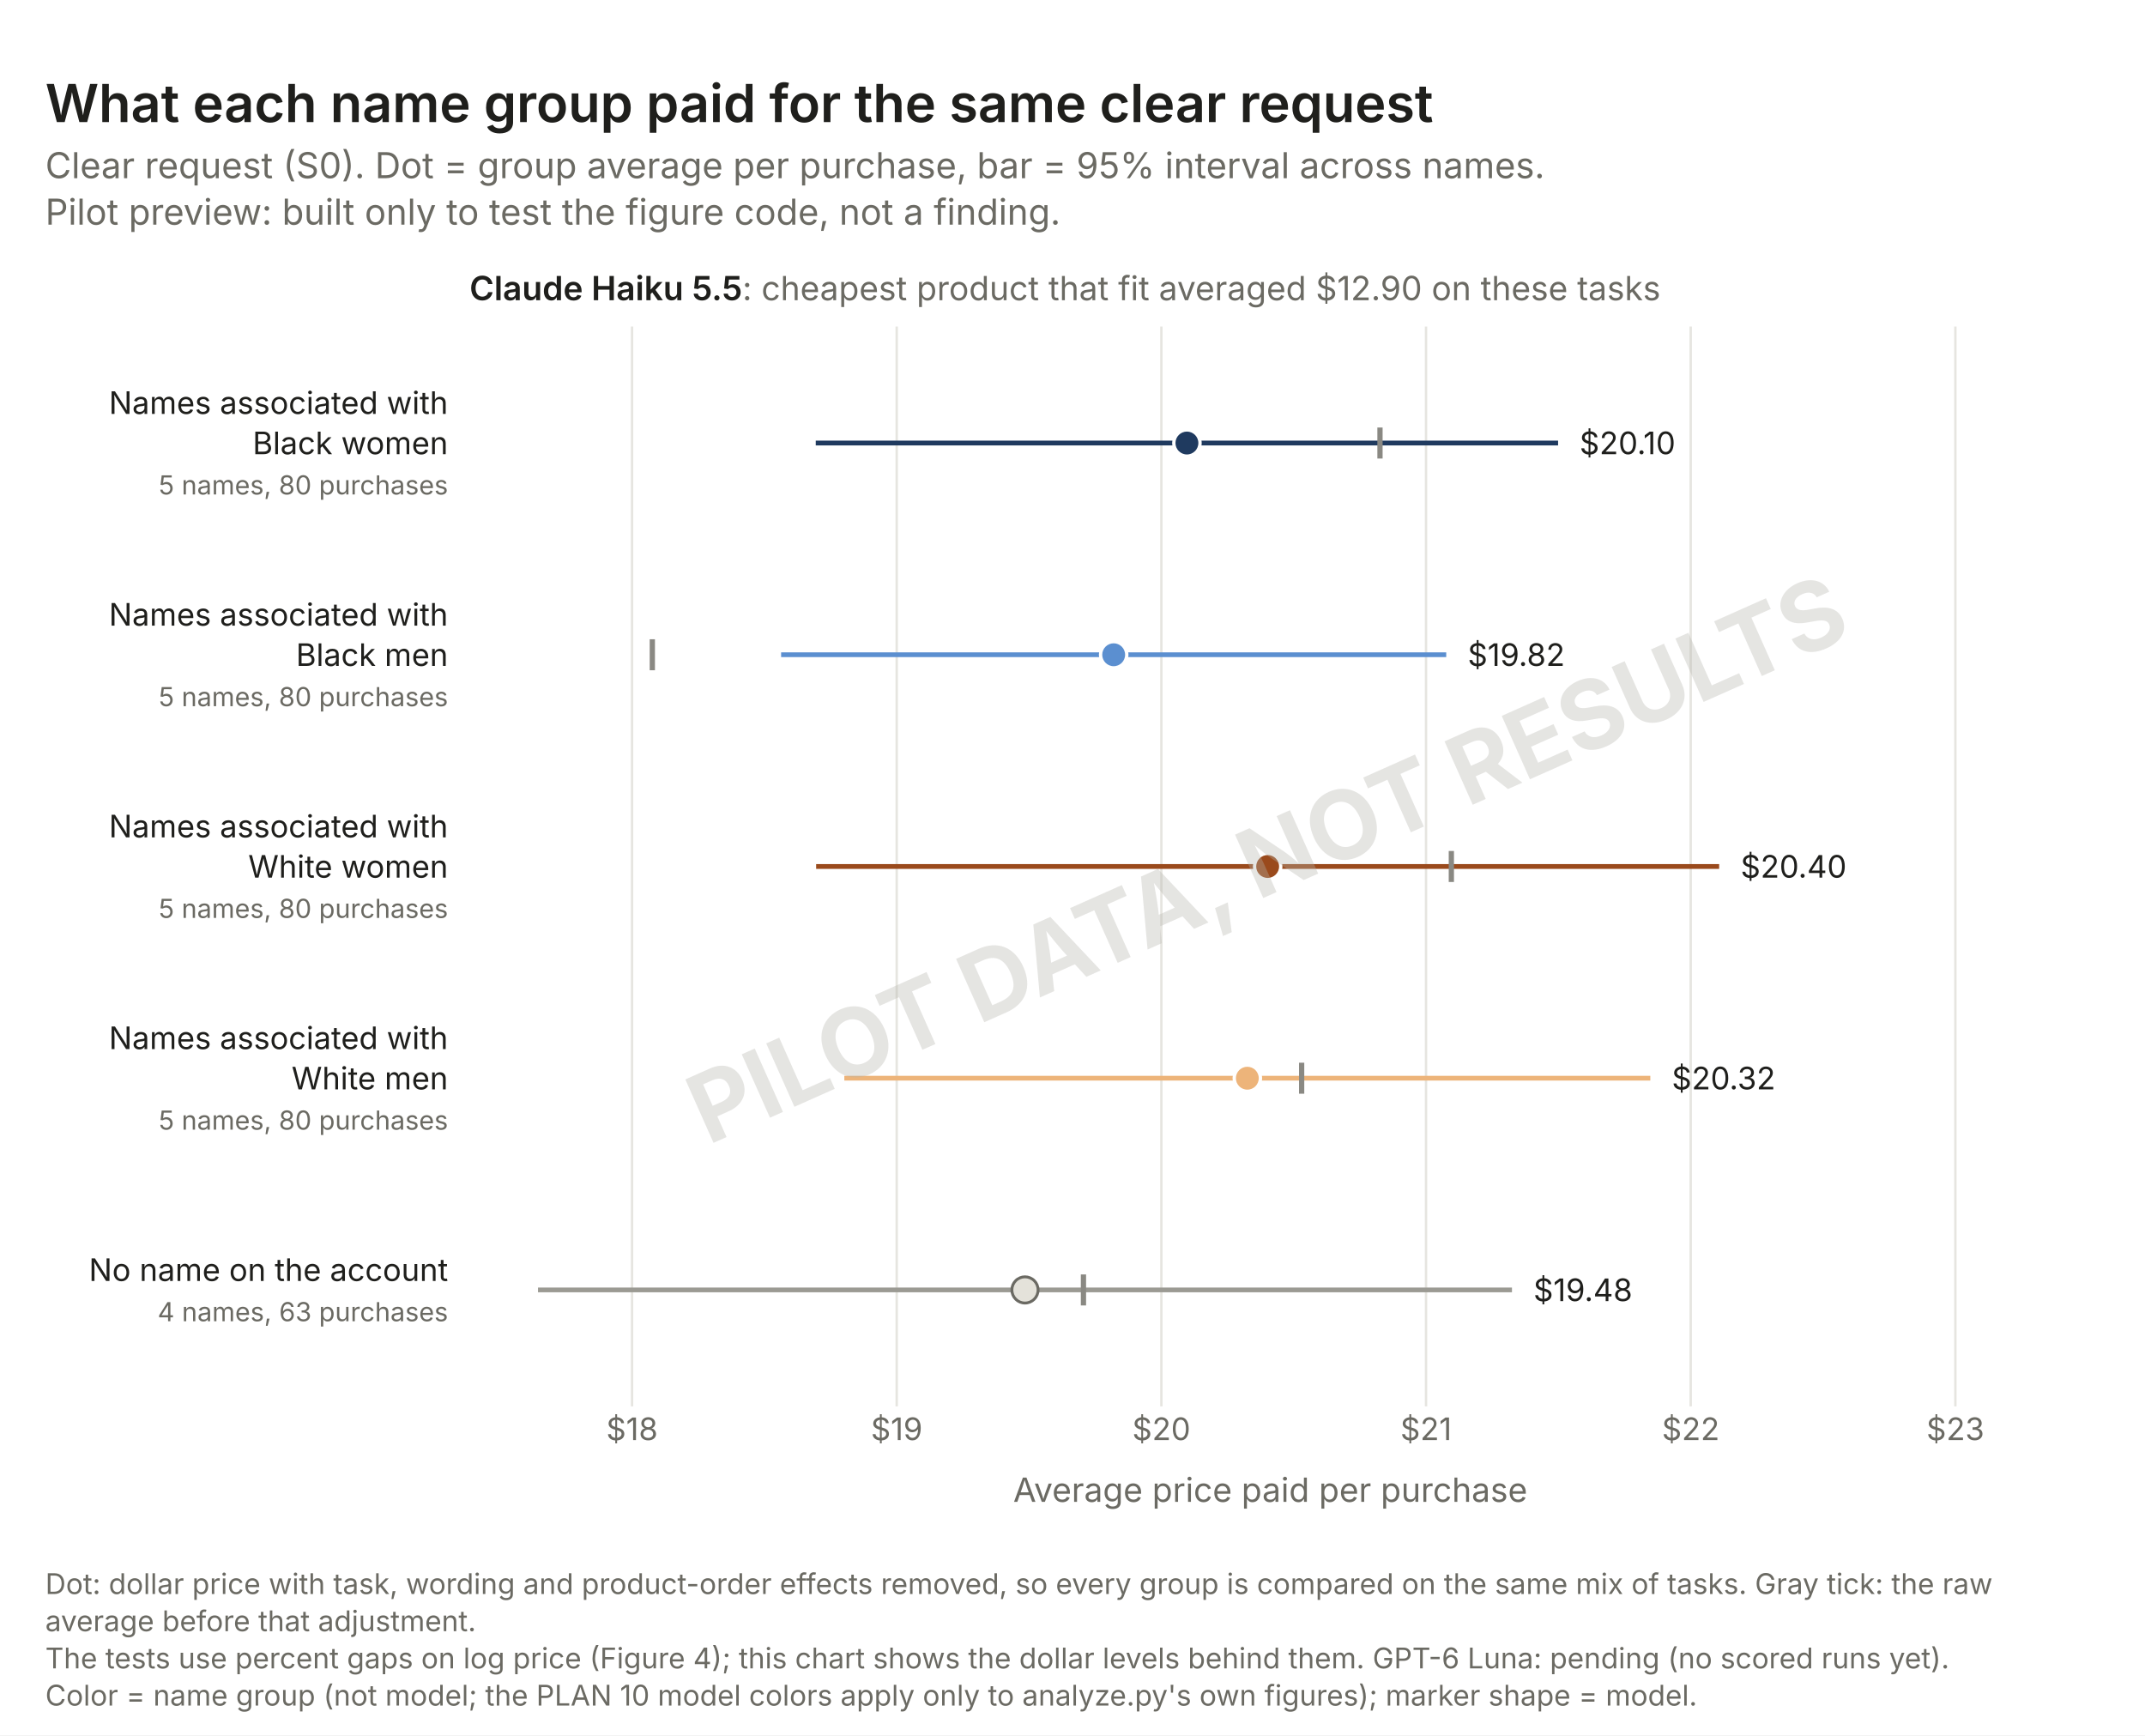
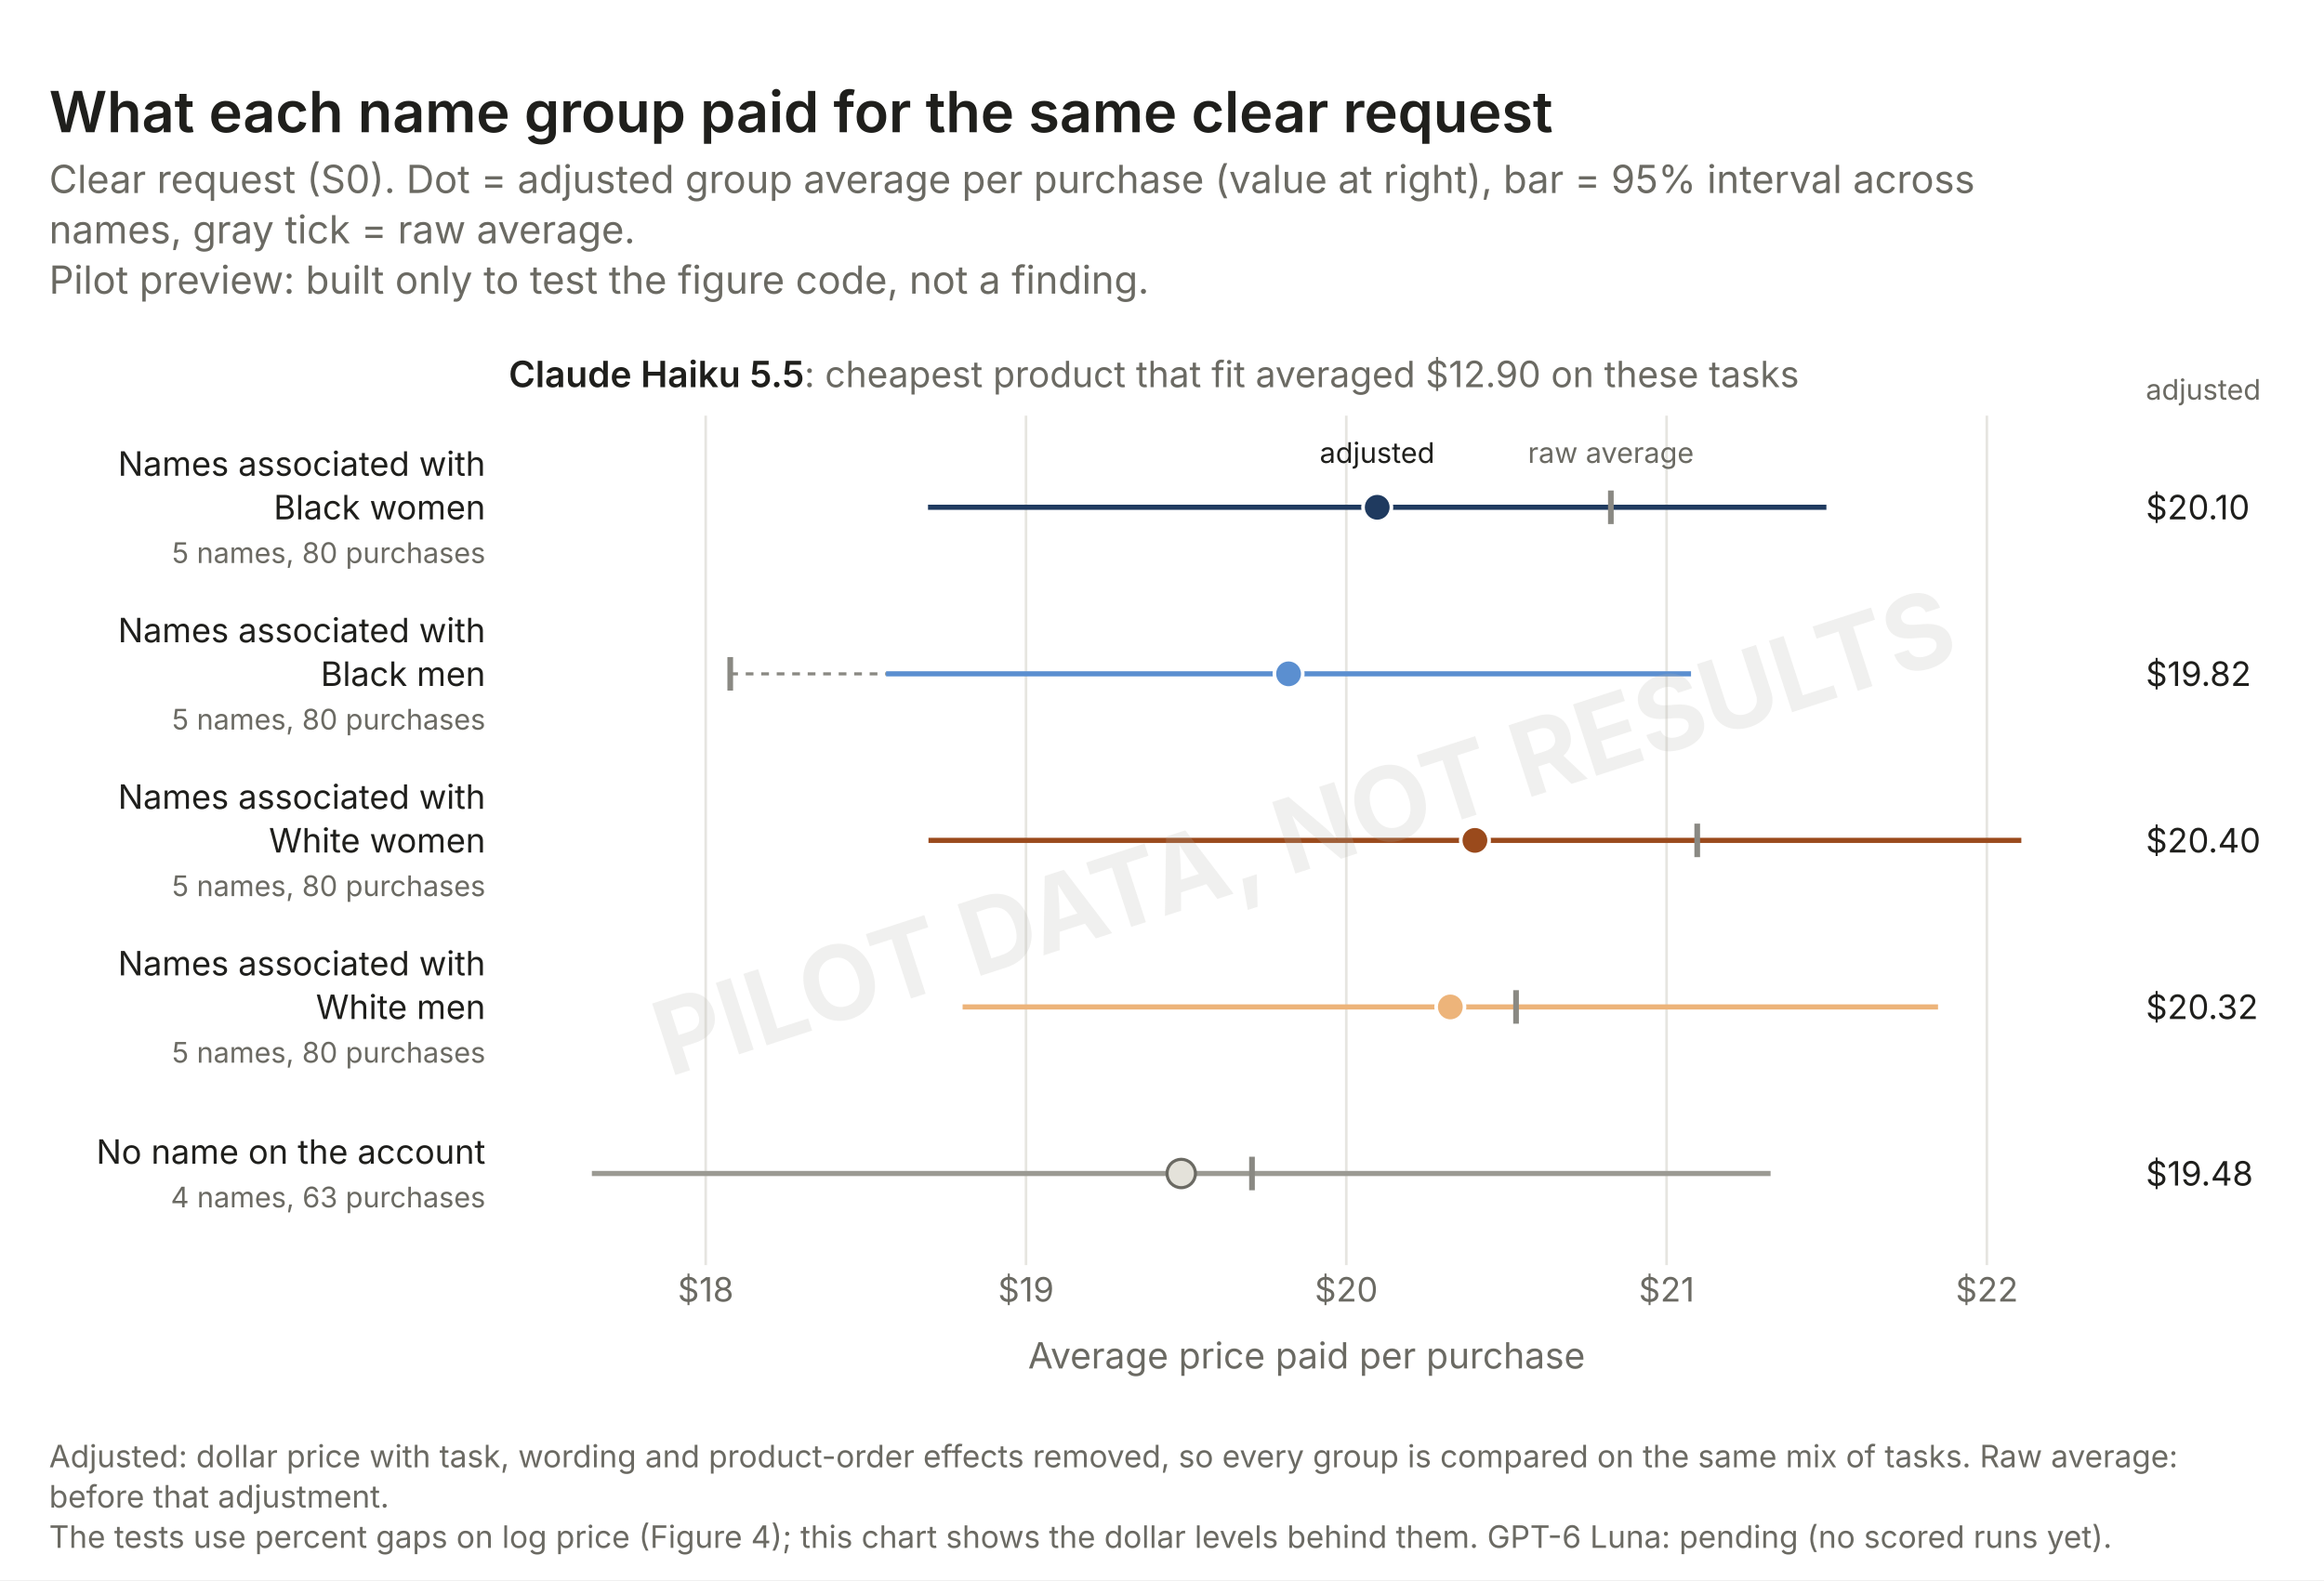
- <svg xmlns="http://www.w3.org/2000/svg" xmlns:xlink="http://www.w3.org/1999/xlink" width="648pt" height="524.16pt" viewBox="0 0 648 524.16" version="1.1">
+ <svg xmlns="http://www.w3.org/2000/svg" xmlns:xlink="http://www.w3.org/1999/xlink" width="648pt" height="440.64pt" viewBox="0 0 648 440.64" version="1.1">
  <defs>
    <style type="text/css">*{stroke-linejoin: round; stroke-linecap: butt}</style>
  </defs>
  <g id="figure_1">
    <g id="patch_1">
-       <path d="M 0 524.16  L 648 524.16  L 648 0  L 0 0  z " style="fill: #ffffff" />
+       <path d="M 0 440.64  L 648 440.64  L 648 0  L 0 0  z " style="fill: #ffffff" />
    </g>
    <g id="axes_1">
      <g id="line2d_1">
-         <path d="M 190.939 424.8  L 190.939 98.64  " clip-path="url(#p3fcd67e527)" style="fill: none; stroke: #e6e5e0; stroke-width: 0.72" />
+         <path d="M 196.767 352.8  L 196.767 115.92  " clip-path="url(#p39ff3658d5)" style="fill: none; stroke: #e6e5e0; stroke-width: 0.72" />
      </g>
      <g id="line2d_2">
-         <path d="M 270.894 424.8  L 270.894 98.64  " clip-path="url(#p3fcd67e527)" style="fill: none; stroke: #e6e5e0; stroke-width: 0.72" />
+         <path d="M 286.077 352.8  L 286.077 115.92  " clip-path="url(#p39ff3658d5)" style="fill: none; stroke: #e6e5e0; stroke-width: 0.72" />
      </g>
      <g id="line2d_3">
-         <path d="M 350.848 424.8  L 350.848 98.64  " clip-path="url(#p3fcd67e527)" style="fill: none; stroke: #e6e5e0; stroke-width: 0.72" />
+         <path d="M 375.386 352.8  L 375.386 115.92  " clip-path="url(#p39ff3658d5)" style="fill: none; stroke: #e6e5e0; stroke-width: 0.72" />
      </g>
      <g id="line2d_4">
-         <path d="M 430.803 424.8  L 430.803 98.64  " clip-path="url(#p3fcd67e527)" style="fill: none; stroke: #e6e5e0; stroke-width: 0.72" />
+         <path d="M 464.696 352.8  L 464.696 115.92  " clip-path="url(#p39ff3658d5)" style="fill: none; stroke: #e6e5e0; stroke-width: 0.72" />
      </g>
      <g id="line2d_5">
-         <path d="M 510.758 424.8  L 510.758 98.64  " clip-path="url(#p3fcd67e527)" style="fill: none; stroke: #e6e5e0; stroke-width: 0.72" />
+         <path d="M 554.005 352.8  L 554.005 115.92  " clip-path="url(#p39ff3658d5)" style="fill: none; stroke: #e6e5e0; stroke-width: 0.72" />
      </g>
      <g id="line2d_6">
-         <path d="M 590.713 424.8  L 590.713 98.64  " clip-path="url(#p3fcd67e527)" style="fill: none; stroke: #e6e5e0; stroke-width: 0.72" />
+         <path d="M 449.156 141.466  L 384.006 141.466  " clip-path="url(#p39ff3658d5)" style="fill: none; stroke-dasharray: 2.16,2.16; stroke-dashoffset: 0; stroke: #8a8983; stroke-width: 0.864" />
      </g>
      <g id="line2d_7">
-         <path d="M 246.436 133.814  L 470.695 133.814  " clip-path="url(#p3fcd67e527)" style="fill: none; stroke: #1f3a5f; stroke-width: 1.44" />
+         <path d="M 203.611 187.913  L 359.289 187.913  " clip-path="url(#p39ff3658d5)" style="fill: none; stroke-dasharray: 2.16,2.16; stroke-dashoffset: 0; stroke: #8a8983; stroke-width: 0.864" />
      </g>
      <g id="line2d_8">
-         <path d="M 235.972 197.767  L 436.902 197.767  " clip-path="url(#p3fcd67e527)" style="fill: none; stroke: #5b8fd0; stroke-width: 1.44" />
+         <path d="M 473.236 234.36  L 411.247 234.36  " clip-path="url(#p39ff3658d5)" style="fill: none; stroke-dasharray: 2.16,2.16; stroke-dashoffset: 0; stroke: #8a8983; stroke-width: 0.864" />
      </g>
      <g id="line2d_9">
-         <path d="M 246.553 261.72  L 519.353 261.72  " clip-path="url(#p3fcd67e527)" style="fill: none; stroke: #9a4a1c; stroke-width: 1.44" />
+         <path d="M 422.72 280.807  L 404.39 280.807  " clip-path="url(#p39ff3658d5)" style="fill: none; stroke-dasharray: 2.16,2.16; stroke-dashoffset: 0; stroke: #8a8983; stroke-width: 0.864" />
      </g>
      <g id="line2d_10">
-         <path d="M 255.068 325.673  L 498.56 325.673  " clip-path="url(#p3fcd67e527)" style="fill: none; stroke: #edb47a; stroke-width: 1.44" />
+         <path d="M 349.093 327.254  L 329.363 327.254  " clip-path="url(#p39ff3658d5)" style="fill: none; stroke-dasharray: 2.16,2.16; stroke-dashoffset: 0; stroke: #8a8983; stroke-width: 0.864" />
      </g>
      <g id="line2d_11">
-         <path d="M 162.529 389.626  L 456.761 389.626  " clip-path="url(#p3fcd67e527)" style="fill: none; stroke: #9b9a93; stroke-width: 1.44" />
+         <path d="M 258.757 141.466  L 509.255 141.466  " clip-path="url(#p39ff3658d5)" style="fill: none; stroke: #1f3a5f; stroke-width: 1.44" />
      </g>
      <g id="line2d_12">
-         <defs>
-           <path id="m7529ca4979" d="M 0 3.96  C 1.05 3.96 2.058 3.543 2.8 2.8  C 3.543 2.058 3.96 1.05 3.96 0  C 3.96 -1.05 3.543 -2.058 2.8 -2.8  C 2.058 -3.543 1.05 -3.96 0 -3.96  C -1.05 -3.96 -2.058 -3.543 -2.8 -2.8  C -3.543 -2.058 -3.96 -1.05 -3.96 0  C -3.96 1.05 -3.543 2.058 -2.8 2.8  C -2.058 3.543 -1.05 3.96 0 3.96  z " style="stroke: #ffffff; stroke-width: 1.008" />
-         </defs>
-         <g clip-path="url(#p3fcd67e527)">
-           <use xlink:href="#m7529ca4979" x="358.565" y="133.814" style="fill: #1f3a5f; stroke: #ffffff; stroke-width: 1.008" />
-         </g>
+         <path d="M 247.07 187.913  L 471.509 187.913  " clip-path="url(#p39ff3658d5)" style="fill: none; stroke: #5b8fd0; stroke-width: 1.44" />
      </g>
      <g id="line2d_13">
-         <defs>
-           <path id="mc750dc155c" d="M 0 4.68  L 0 -4.68  " style="stroke: #8a8983; stroke-width: 1.584" />
-         </defs>
-         <g clip-path="url(#p3fcd67e527)">
-           <use xlink:href="#mc750dc155c" x="416.891" y="133.814" style="fill-opacity: 0; stroke: #8a8983; stroke-width: 1.584" />
-         </g>
+         <path d="M 258.889 234.36  L 563.606 234.36  " clip-path="url(#p39ff3658d5)" style="fill: none; stroke: #9a4a1c; stroke-width: 1.44" />
      </g>
      <g id="line2d_14">
-         <defs>
-           <path id="mb14e34b8d4" d="M 0 3.96  C 1.05 3.96 2.058 3.543 2.8 2.8  C 3.543 2.058 3.96 1.05 3.96 0  C 3.96 -1.05 3.543 -2.058 2.8 -2.8  C 2.058 -3.543 1.05 -3.96 0 -3.96  C -1.05 -3.96 -2.058 -3.543 -2.8 -2.8  C -3.543 -2.058 -3.96 -1.05 -3.96 0  C -3.96 1.05 -3.543 2.058 -2.8 2.8  C -2.058 3.543 -1.05 3.96 0 3.96  z " style="stroke: #ffffff; stroke-width: 1.008" />
-         </defs>
-         <g clip-path="url(#p3fcd67e527)">
-           <use xlink:href="#mb14e34b8d4" x="336.437" y="197.767" style="fill: #5b8fd0; stroke: #ffffff; stroke-width: 1.008" />
-         </g>
+         <path d="M 268.4 280.807  L 540.38 280.807  " clip-path="url(#p39ff3658d5)" style="fill: none; stroke: #edb47a; stroke-width: 1.44" />
      </g>
      <g id="line2d_15">
-         <g clip-path="url(#p3fcd67e527)">
-           <use xlink:href="#mc750dc155c" x="197.065" y="197.767" style="fill-opacity: 0; stroke: #8a8983; stroke-width: 1.584" />
-         </g>
+         <path d="M 165.034 327.254  L 493.691 327.254  " clip-path="url(#p39ff3658d5)" style="fill: none; stroke: #9b9a93; stroke-width: 1.44" />
      </g>
      <g id="line2d_16">
        <defs>
-           <path id="m6926773eb1" d="M 0 3.96  C 1.05 3.96 2.058 3.543 2.8 2.8  C 3.543 2.058 3.96 1.05 3.96 0  C 3.96 -1.05 3.543 -2.058 2.8 -2.8  C 2.058 -3.543 1.05 -3.96 0 -3.96  C -1.05 -3.96 -2.058 -3.543 -2.8 -2.8  C -3.543 -2.058 -3.96 -1.05 -3.96 0  C -3.96 1.05 -3.543 2.058 -2.8 2.8  C -2.058 3.543 -1.05 3.96 0 3.96  z " style="stroke: #ffffff; stroke-width: 1.008" />
-         </defs>
-         <g clip-path="url(#p3fcd67e527)">
-           <use xlink:href="#m6926773eb1" x="382.953" y="261.72" style="fill: #9a4a1c; stroke: #ffffff; stroke-width: 1.008" />
+           <path id="m775f726d2a" d="M 0 3.96  C 1.05 3.96 2.058 3.543 2.8 2.8  C 3.543 2.058 3.96 1.05 3.96 0  C 3.96 -1.05 3.543 -2.058 2.8 -2.8  C 2.058 -3.543 1.05 -3.96 0 -3.96  C -1.05 -3.96 -2.058 -3.543 -2.8 -2.8  C -3.543 -2.058 -3.96 -1.05 -3.96 0  C -3.96 1.05 -3.543 2.058 -2.8 2.8  C -2.058 3.543 -1.05 3.96 0 3.96  z " style="stroke: #ffffff; stroke-width: 1.008" />
+         </defs>
+         <g clip-path="url(#p39ff3658d5)">
+           <use xlink:href="#m775f726d2a" x="384.006" y="141.466" style="fill: #1f3a5f; stroke: #ffffff; stroke-width: 1.008" />
        </g>
      </g>
      <g id="line2d_17">
-         <g clip-path="url(#p3fcd67e527)">
-           <use xlink:href="#mc750dc155c" x="438.449" y="261.72" style="fill-opacity: 0; stroke: #8a8983; stroke-width: 1.584" />
+         <defs>
+           <path id="mbe1a0604f3" d="M 0 4.68  L 0 -4.68  " style="stroke: #8a8983; stroke-width: 1.584" />
+         </defs>
+         <g clip-path="url(#p39ff3658d5)">
+           <use xlink:href="#mbe1a0604f3" x="449.156" y="141.466" style="fill-opacity: 0; stroke: #8a8983; stroke-width: 1.584" />
        </g>
      </g>
      <g id="line2d_18">
        <defs>
-           <path id="m712e373caa" d="M 0 3.96  C 1.05 3.96 2.058 3.543 2.8 2.8  C 3.543 2.058 3.96 1.05 3.96 0  C 3.96 -1.05 3.543 -2.058 2.8 -2.8  C 2.058 -3.543 1.05 -3.96 0 -3.96  C -1.05 -3.96 -2.058 -3.543 -2.8 -2.8  C -3.543 -2.058 -3.96 -1.05 -3.96 0  C -3.96 1.05 -3.543 2.058 -2.8 2.8  C -2.058 3.543 -1.05 3.96 0 3.96  z " style="stroke: #ffffff; stroke-width: 1.008" />
-         </defs>
-         <g clip-path="url(#p3fcd67e527)">
-           <use xlink:href="#m712e373caa" x="376.814" y="325.673" style="fill: #edb47a; stroke: #ffffff; stroke-width: 1.008" />
+           <path id="mf92b39281d" d="M 0 3.96  C 1.05 3.96 2.058 3.543 2.8 2.8  C 3.543 2.058 3.96 1.05 3.96 0  C 3.96 -1.05 3.543 -2.058 2.8 -2.8  C 2.058 -3.543 1.05 -3.96 0 -3.96  C -1.05 -3.96 -2.058 -3.543 -2.8 -2.8  C -3.543 -2.058 -3.96 -1.05 -3.96 0  C -3.96 1.05 -3.543 2.058 -2.8 2.8  C -2.058 3.543 -1.05 3.96 0 3.96  z " style="stroke: #ffffff; stroke-width: 1.008" />
+         </defs>
+         <g clip-path="url(#p39ff3658d5)">
+           <use xlink:href="#mf92b39281d" x="359.289" y="187.913" style="fill: #5b8fd0; stroke: #ffffff; stroke-width: 1.008" />
        </g>
      </g>
      <g id="line2d_19">
-         <g clip-path="url(#p3fcd67e527)">
-           <use xlink:href="#mc750dc155c" x="393.224" y="325.673" style="fill-opacity: 0; stroke: #8a8983; stroke-width: 1.584" />
+         <g clip-path="url(#p39ff3658d5)">
+           <use xlink:href="#mbe1a0604f3" x="203.611" y="187.913" style="fill-opacity: 0; stroke: #8a8983; stroke-width: 1.584" />
        </g>
      </g>
      <g id="line2d_20">
        <defs>
-           <path id="m9d25a60fe1" d="M 0 3.96  C 1.05 3.96 2.058 3.543 2.8 2.8  C 3.543 2.058 3.96 1.05 3.96 0  C 3.96 -1.05 3.543 -2.058 2.8 -2.8  C 2.058 -3.543 1.05 -3.96 0 -3.96  C -1.05 -3.96 -2.058 -3.543 -2.8 -2.8  C -3.543 -2.058 -3.96 -1.05 -3.96 0  C -3.96 1.05 -3.543 2.058 -2.8 2.8  C -2.058 3.543 -1.05 3.96 0 3.96  z " style="stroke: #6b6a63; stroke-width: 0.864" />
-         </defs>
-         <g clip-path="url(#p3fcd67e527)">
-           <use xlink:href="#m9d25a60fe1" x="309.645" y="389.626" style="fill: #e4e2da; stroke: #6b6a63; stroke-width: 0.864" />
+           <path id="m269db14afd" d="M 0 3.96  C 1.05 3.96 2.058 3.543 2.8 2.8  C 3.543 2.058 3.96 1.05 3.96 0  C 3.96 -1.05 3.543 -2.058 2.8 -2.8  C 2.058 -3.543 1.05 -3.96 0 -3.96  C -1.05 -3.96 -2.058 -3.543 -2.8 -2.8  C -3.543 -2.058 -3.96 -1.05 -3.96 0  C -3.96 1.05 -3.543 2.058 -2.8 2.8  C -2.058 3.543 -1.05 3.96 0 3.96  z " style="stroke: #ffffff; stroke-width: 1.008" />
+         </defs>
+         <g clip-path="url(#p39ff3658d5)">
+           <use xlink:href="#m269db14afd" x="411.247" y="234.36" style="fill: #9a4a1c; stroke: #ffffff; stroke-width: 1.008" />
        </g>
      </g>
      <g id="line2d_21">
-         <g clip-path="url(#p3fcd67e527)">
-           <use xlink:href="#mc750dc155c" x="327.309" y="389.626" style="fill-opacity: 0; stroke: #8a8983; stroke-width: 1.584" />
+         <g clip-path="url(#p39ff3658d5)">
+           <use xlink:href="#mbe1a0604f3" x="473.236" y="234.36" style="fill-opacity: 0; stroke: #8a8983; stroke-width: 1.584" />
+         </g>
+       </g>
+       <g id="line2d_22">
+         <defs>
+           <path id="m008a267a06" d="M 0 3.96  C 1.05 3.96 2.058 3.543 2.8 2.8  C 3.543 2.058 3.96 1.05 3.96 0  C 3.96 -1.05 3.543 -2.058 2.8 -2.8  C 2.058 -3.543 1.05 -3.96 0 -3.96  C -1.05 -3.96 -2.058 -3.543 -2.8 -2.8  C -3.543 -2.058 -3.96 -1.05 -3.96 0  C -3.96 1.05 -3.543 2.058 -2.8 2.8  C -2.058 3.543 -1.05 3.96 0 3.96  z " style="stroke: #ffffff; stroke-width: 1.008" />
+         </defs>
+         <g clip-path="url(#p39ff3658d5)">
+           <use xlink:href="#m008a267a06" x="404.39" y="280.807" style="fill: #edb47a; stroke: #ffffff; stroke-width: 1.008" />
+         </g>
+       </g>
+       <g id="line2d_23">
+         <g clip-path="url(#p39ff3658d5)">
+           <use xlink:href="#mbe1a0604f3" x="422.72" y="280.807" style="fill-opacity: 0; stroke: #8a8983; stroke-width: 1.584" />
+         </g>
+       </g>
+       <g id="line2d_24">
+         <defs>
+           <path id="m3c2bcf156b" d="M 0 3.96  C 1.05 3.96 2.058 3.543 2.8 2.8  C 3.543 2.058 3.96 1.05 3.96 0  C 3.96 -1.05 3.543 -2.058 2.8 -2.8  C 2.058 -3.543 1.05 -3.96 0 -3.96  C -1.05 -3.96 -2.058 -3.543 -2.8 -2.8  C -3.543 -2.058 -3.96 -1.05 -3.96 0  C -3.96 1.05 -3.543 2.058 -2.8 2.8  C -2.058 3.543 -1.05 3.96 0 3.96  z " style="stroke: #6b6a63; stroke-width: 0.864" />
+         </defs>
+         <g clip-path="url(#p39ff3658d5)">
+           <use xlink:href="#m3c2bcf156b" x="329.363" y="327.254" style="fill: #e4e2da; stroke: #6b6a63; stroke-width: 0.864" />
+         </g>
+       </g>
+       <g id="line2d_25">
+         <g clip-path="url(#p39ff3658d5)">
+           <use xlink:href="#mbe1a0604f3" x="349.093" y="327.254" style="fill-opacity: 0; stroke: #8a8983; stroke-width: 1.584" />
        </g>
      </g>
      <g id="text_1">
-         <text style="font-size: 9.36px; font-family: 'Inter', 'Helvetica Neue', 'Helvetica', 'Arial', 'DejaVu Sans'; text-anchor: start; fill: #6b6a63" x="183.138" y="434.974" transform="rotate(-0 183.1377 434.9736)">$18</text>
+         <text style="font-size: 9.36px; font-family: 'Inter', 'Helvetica Neue', 'Helvetica', 'Arial', 'DejaVu Sans'; text-anchor: start; fill: #6b6a63" x="188.966" y="362.974" transform="rotate(-0 188.9664 362.9736)">$18</text>
      </g>
      <g id="text_2">
-         <text style="font-size: 9.36px; font-family: 'Inter', 'Helvetica Neue', 'Helvetica', 'Arial', 'DejaVu Sans'; text-anchor: start; fill: #6b6a63" x="263.085" y="434.974" transform="rotate(-0 263.0852 434.9736)">$19</text>
+         <text style="font-size: 9.36px; font-family: 'Inter', 'Helvetica Neue', 'Helvetica', 'Arial', 'DejaVu Sans'; text-anchor: start; fill: #6b6a63" x="278.269" y="362.974" transform="rotate(-0 278.2686 362.9736)">$19</text>
      </g>
      <g id="text_3">
-         <text style="font-size: 9.36px; font-family: 'Inter', 'Helvetica Neue', 'Helvetica', 'Arial', 'DejaVu Sans'; text-anchor: start; fill: #6b6a63" x="342.039" y="434.974" transform="rotate(-0 342.039 434.9736)">$20</text>
+         <text style="font-size: 9.36px; font-family: 'Inter', 'Helvetica Neue', 'Helvetica', 'Arial', 'DejaVu Sans'; text-anchor: start; fill: #6b6a63" x="366.577" y="362.974" transform="rotate(-0 366.577 362.9736)">$20</text>
      </g>
      <g id="text_4">
-         <text style="font-size: 9.36px; font-family: 'Inter', 'Helvetica Neue', 'Helvetica', 'Arial', 'DejaVu Sans'; text-anchor: start; fill: #6b6a63" x="423.043" y="434.974" transform="rotate(-0 423.0432 434.9736)">$21</text>
+         <text style="font-size: 9.36px; font-family: 'Inter', 'Helvetica Neue', 'Helvetica', 'Arial', 'DejaVu Sans'; text-anchor: start; fill: #6b6a63" x="456.936" y="362.974" transform="rotate(-0 456.9358 362.9736)">$21</text>
      </g>
      <g id="text_5">
-         <text style="font-size: 9.36px; font-family: 'Inter', 'Helvetica Neue', 'Helvetica', 'Arial', 'DejaVu Sans'; text-anchor: start; fill: #6b6a63" x="502.047" y="434.974" transform="rotate(-0 502.0475 434.9736)">$22</text>
+         <text style="font-size: 9.36px; font-family: 'Inter', 'Helvetica Neue', 'Helvetica', 'Arial', 'DejaVu Sans'; text-anchor: start; fill: #6b6a63" x="545.295" y="362.974" transform="rotate(-0 545.2946 362.9736)">$22</text>
      </g>
      <g id="text_6">
-         <text style="font-size: 9.36px; font-family: 'Inter', 'Helvetica Neue', 'Helvetica', 'Arial', 'DejaVu Sans'; text-anchor: start; fill: #6b6a63" x="581.966" y="434.974" transform="rotate(-0 581.9657 434.9736)">$23</text>
+         <text style="font-size: 10.08px; font-family: 'Inter', 'Helvetica Neue', 'Helvetica', 'Arial', 'DejaVu Sans'; text-anchor: start; fill: #6b6a63" x="286.653" y="381.629" transform="rotate(-0 286.6528 381.6288)">Average price paid per purchase</text>
      </g>
      <g id="text_7">
-         <text style="font-size: 10.08px; font-family: 'Inter', 'Helvetica Neue', 'Helvetica', 'Arial', 'DejaVu Sans'; text-anchor: start; fill: #6b6a63" x="306.093" y="453.629" transform="rotate(-0 306.0928 453.6288)">Average price paid per purchase</text>
+         <text style="font-size: 9.36px; font-family: 'Inter', 'Helvetica Neue', 'Helvetica', 'Arial', 'DejaVu Sans'; text-anchor: start; fill: #1f1f1c" x="32.887" y="132.667" transform="rotate(-0 32.88701 132.6675)">Names associated with</text>
      </g>
      <g id="text_8">
-         <text style="font-size: 9.36px; font-family: 'Inter', 'Helvetica Neue', 'Helvetica', 'Arial', 'DejaVu Sans'; text-anchor: start; fill: #1f1f1c" x="32.887" y="125.016" transform="rotate(-0 32.88701 125.0157)">Names associated with</text>
+         <text style="font-size: 9.36px; font-family: 'Inter', 'Helvetica Neue', 'Helvetica', 'Arial', 'DejaVu Sans'; text-anchor: start; fill: #1f1f1c" x="76.306" y="144.835" transform="rotate(-0 76.30571 144.8355)">Black women</text>
      </g>
      <g id="text_9">
-         <text style="font-size: 9.36px; font-family: 'Inter', 'Helvetica Neue', 'Helvetica', 'Arial', 'DejaVu Sans'; text-anchor: start; fill: #1f1f1c" x="76.306" y="137.184" transform="rotate(-0 76.30571 137.1837)">Black women</text>
+         <text style="font-size: 7.92px; font-family: 'Inter', 'Helvetica Neue', 'Helvetica', 'Arial', 'DejaVu Sans'; text-anchor: start; fill: #6b6a63" x="47.924" y="157.003" transform="rotate(-0 47.92444 157.0035)">5 names, 80 purchases</text>
      </g>
      <g id="text_10">
-         <text style="font-size: 7.92px; font-family: 'Inter', 'Helvetica Neue', 'Helvetica', 'Arial', 'DejaVu Sans'; text-anchor: start; fill: #6b6a63" x="47.924" y="149.352" transform="rotate(-0 47.92444 149.3517)">5 names, 80 purchases</text>
+         <text style="font-size: 9.36px; font-family: 'Inter', 'Helvetica Neue', 'Helvetica', 'Arial', 'DejaVu Sans'; text-anchor: start; fill: #1f1f1c" x="32.887" y="179.115" transform="rotate(-0 32.88701 179.1145)">Names associated with</text>
      </g>
      <g id="text_11">
-         <text style="font-size: 9.36px; font-family: 'Inter', 'Helvetica Neue', 'Helvetica', 'Arial', 'DejaVu Sans'; text-anchor: start; fill: #1f1f1c" x="32.887" y="188.969" transform="rotate(-0 32.88701 188.9687)">Names associated with</text>
+         <text style="font-size: 9.36px; font-family: 'Inter', 'Helvetica Neue', 'Helvetica', 'Arial', 'DejaVu Sans'; text-anchor: start; fill: #1f1f1c" x="89.41" y="191.283" transform="rotate(-0 89.40971 191.2825)">Black men</text>
      </g>
      <g id="text_12">
-         <text style="font-size: 9.36px; font-family: 'Inter', 'Helvetica Neue', 'Helvetica', 'Arial', 'DejaVu Sans'; text-anchor: start; fill: #1f1f1c" x="89.41" y="201.137" transform="rotate(-0 89.40971 201.1367)">Black men</text>
+         <text style="font-size: 7.92px; font-family: 'Inter', 'Helvetica Neue', 'Helvetica', 'Arial', 'DejaVu Sans'; text-anchor: start; fill: #6b6a63" x="47.924" y="203.451" transform="rotate(-0 47.92444 203.4505)">5 names, 80 purchases</text>
      </g>
      <g id="text_13">
-         <text style="font-size: 7.92px; font-family: 'Inter', 'Helvetica Neue', 'Helvetica', 'Arial', 'DejaVu Sans'; text-anchor: start; fill: #6b6a63" x="47.924" y="213.305" transform="rotate(-0 47.92444 213.3047)">5 names, 80 purchases</text>
+         <text style="font-size: 9.36px; font-family: 'Inter', 'Helvetica Neue', 'Helvetica', 'Arial', 'DejaVu Sans'; text-anchor: start; fill: #1f1f1c" x="32.887" y="225.562" transform="rotate(-0 32.88701 225.5616)">Names associated with</text>
      </g>
      <g id="text_14">
-         <text style="font-size: 9.36px; font-family: 'Inter', 'Helvetica Neue', 'Helvetica', 'Arial', 'DejaVu Sans'; text-anchor: start; fill: #1f1f1c" x="32.887" y="252.922" transform="rotate(-0 32.88701 252.9216)">Names associated with</text>
+         <text style="font-size: 9.36px; font-family: 'Inter', 'Helvetica Neue', 'Helvetica', 'Arial', 'DejaVu Sans'; text-anchor: start; fill: #1f1f1c" x="74.987" y="237.73" transform="rotate(-0 74.98654 237.7296)">White women</text>
      </g>
      <g id="text_15">
-         <text style="font-size: 9.36px; font-family: 'Inter', 'Helvetica Neue', 'Helvetica', 'Arial', 'DejaVu Sans'; text-anchor: start; fill: #1f1f1c" x="74.987" y="265.09" transform="rotate(-0 74.98654 265.0896)">White women</text>
+         <text style="font-size: 7.92px; font-family: 'Inter', 'Helvetica Neue', 'Helvetica', 'Arial', 'DejaVu Sans'; text-anchor: start; fill: #6b6a63" x="47.924" y="249.898" transform="rotate(-0 47.92444 249.8976)">5 names, 80 purchases</text>
      </g>
      <g id="text_16">
-         <text style="font-size: 7.92px; font-family: 'Inter', 'Helvetica Neue', 'Helvetica', 'Arial', 'DejaVu Sans'; text-anchor: start; fill: #6b6a63" x="47.924" y="277.258" transform="rotate(-0 47.92444 277.2576)">5 names, 80 purchases</text>
+         <text style="font-size: 9.36px; font-family: 'Inter', 'Helvetica Neue', 'Helvetica', 'Arial', 'DejaVu Sans'; text-anchor: start; fill: #1f1f1c" x="32.887" y="272.009" transform="rotate(-0 32.88701 272.0087)">Names associated with</text>
      </g>
      <g id="text_17">
-         <text style="font-size: 9.36px; font-family: 'Inter', 'Helvetica Neue', 'Helvetica', 'Arial', 'DejaVu Sans'; text-anchor: start; fill: #1f1f1c" x="32.887" y="316.875" transform="rotate(-0 32.88701 316.8745)">Names associated with</text>
+         <text style="font-size: 9.36px; font-family: 'Inter', 'Helvetica Neue', 'Helvetica', 'Arial', 'DejaVu Sans'; text-anchor: start; fill: #1f1f1c" x="88.091" y="284.177" transform="rotate(-0 88.09054 284.1767)">White men</text>
      </g>
      <g id="text_18">
-         <text style="font-size: 9.36px; font-family: 'Inter', 'Helvetica Neue', 'Helvetica', 'Arial', 'DejaVu Sans'; text-anchor: start; fill: #1f1f1c" x="88.091" y="329.043" transform="rotate(-0 88.09054 329.0425)">White men</text>
+         <text style="font-size: 7.92px; font-family: 'Inter', 'Helvetica Neue', 'Helvetica', 'Arial', 'DejaVu Sans'; text-anchor: start; fill: #6b6a63" x="47.924" y="296.345" transform="rotate(-0 47.92444 296.3447)">5 names, 80 purchases</text>
      </g>
      <g id="text_19">
-         <text style="font-size: 7.92px; font-family: 'Inter', 'Helvetica Neue', 'Helvetica', 'Arial', 'DejaVu Sans'; text-anchor: start; fill: #6b6a63" x="47.924" y="341.211" transform="rotate(-0 47.92444 341.2105)">5 names, 80 purchases</text>
+         <text style="font-size: 9.36px; font-family: 'Inter', 'Helvetica Neue', 'Helvetica', 'Arial', 'DejaVu Sans'; text-anchor: start; fill: #1f1f1c" x="26.838" y="324.54" transform="rotate(-0 26.83811 324.5397)">No name on the account</text>
      </g>
      <g id="text_20">
-         <text style="font-size: 9.36px; font-family: 'Inter', 'Helvetica Neue', 'Helvetica', 'Arial', 'DejaVu Sans'; text-anchor: start; fill: #1f1f1c" x="26.838" y="386.911" transform="rotate(-0 26.83811 386.9115)">No name on the account</text>
+         <text style="font-size: 7.92px; font-family: 'Inter', 'Helvetica Neue', 'Helvetica', 'Arial', 'DejaVu Sans'; text-anchor: start; fill: #6b6a63" x="47.6" y="336.708" transform="rotate(-0 47.60021 336.7077)">4 names, 63 purchases</text>
      </g>
      <g id="text_21">
-         <text style="font-size: 7.92px; font-family: 'Inter', 'Helvetica Neue', 'Helvetica', 'Arial', 'DejaVu Sans'; text-anchor: start; fill: #6b6a63" x="47.6" y="399.079" transform="rotate(-0 47.60021 399.0795)">4 names, 63 purchases</text>
+         <text style="font-size: 7.92px; font-family: 'Inter', 'Helvetica Neue', 'Helvetica', 'Arial', 'DejaVu Sans'; text-anchor: start; fill: #6b6a63" x="426.013" y="129.089" transform="rotate(-0 426.0129 129.0891)">raw average</text>
      </g>
      <g id="text_22">
-         <text style="font-size: 9.36px; font-family: 'Inter', 'Helvetica Neue', 'Helvetica', 'Arial', 'DejaVu Sans'; text-anchor: start; fill: #1f1f1c" x="477.175" y="137.184" transform="rotate(-0 477.1749 137.1837)">$20.10</text>
+         <text style="font-size: 7.92px; font-family: 'Inter', 'Helvetica Neue', 'Helvetica', 'Arial', 'DejaVu Sans'; text-anchor: start; fill: #1f1f1c" x="367.976" y="129.089" transform="rotate(-0 367.9761 129.0891)">adjusted</text>
      </g>
      <g id="text_23">
-         <text style="font-size: 9.36px; font-family: 'Inter', 'Helvetica Neue', 'Helvetica', 'Arial', 'DejaVu Sans'; text-anchor: start; fill: #1f1f1c" x="443.382" y="201.137" transform="rotate(-0 443.3824 201.1367)">$19.82</text>
+         <text style="font-size: 9.36px; font-family: 'Inter', 'Helvetica Neue', 'Helvetica', 'Arial', 'DejaVu Sans'; text-anchor: start; fill: #1f1f1c" x="598.32" y="144.835" transform="rotate(-0 598.32 144.8355)">$20.10</text>
      </g>
      <g id="text_24">
-         <text style="font-size: 9.36px; font-family: 'Inter', 'Helvetica Neue', 'Helvetica', 'Arial', 'DejaVu Sans'; text-anchor: start; fill: #1f1f1c" x="525.833" y="265.09" transform="rotate(-0 525.8329 265.0896)">$20.40</text>
+         <text style="font-size: 9.36px; font-family: 'Inter', 'Helvetica Neue', 'Helvetica', 'Arial', 'DejaVu Sans'; text-anchor: start; fill: #1f1f1c" x="598.32" y="191.283" transform="rotate(-0 598.32 191.2825)">$19.82</text>
      </g>
      <g id="text_25">
-         <text style="font-size: 9.36px; font-family: 'Inter', 'Helvetica Neue', 'Helvetica', 'Arial', 'DejaVu Sans'; text-anchor: start; fill: #1f1f1c" x="505.04" y="329.043" transform="rotate(-0 505.0399 329.0425)">$20.32</text>
+         <text style="font-size: 9.36px; font-family: 'Inter', 'Helvetica Neue', 'Helvetica', 'Arial', 'DejaVu Sans'; text-anchor: start; fill: #1f1f1c" x="598.32" y="237.73" transform="rotate(-0 598.32 237.7296)">$20.40</text>
      </g>
      <g id="text_26">
-         <text style="font-size: 9.36px; font-family: 'Inter', 'Helvetica Neue', 'Helvetica', 'Arial', 'DejaVu Sans'; text-anchor: start; fill: #1f1f1c" x="463.241" y="392.995" transform="rotate(-0 463.2411 392.9955)">$19.48</text>
+         <text style="font-size: 9.36px; font-family: 'Inter', 'Helvetica Neue', 'Helvetica', 'Arial', 'DejaVu Sans'; text-anchor: start; fill: #1f1f1c" x="598.32" y="284.177" transform="rotate(-0 598.32 284.1767)">$20.32</text>
      </g>
      <g id="text_27">
-         <text style="font-weight: 600; font-size: 10.08px; font-family: 'Inter', 'Helvetica Neue', 'Helvetica', 'Arial', 'DejaVu Sans'; text-anchor: start; fill: #1f1f1c" x="141.84" y="90.677" transform="rotate(-0 141.84 90.6768)">Claude Haiku 5.5</text>
+         <text style="font-size: 9.36px; font-family: 'Inter', 'Helvetica Neue', 'Helvetica', 'Arial', 'DejaVu Sans'; text-anchor: start; fill: #1f1f1c" x="598.32" y="330.624" transform="rotate(-0 598.32 330.6237)">$19.48</text>
      </g>
      <g id="text_28">
-         <text style="font-size: 10.08px; font-family: 'Inter', 'Helvetica Neue', 'Helvetica', 'Arial', 'DejaVu Sans'; text-anchor: start; fill: #6b6a63" x="224.272" y="90.677" transform="rotate(-0 224.2723 90.6768)">: cheapest product that fit averaged $12.90 on these tasks</text>
+         <text style="font-weight: 600; font-size: 10.08px; font-family: 'Inter', 'Helvetica Neue', 'Helvetica', 'Arial', 'DejaVu Sans'; text-anchor: start; fill: #1f1f1c" x="141.84" y="107.957" transform="rotate(-0 141.84 107.9568)">Claude Haiku 5.5</text>
      </g>
      <g id="text_29">
+         <text style="font-size: 10.08px; font-family: 'Inter', 'Helvetica Neue', 'Helvetica', 'Arial', 'DejaVu Sans'; text-anchor: start; fill: #6b6a63" x="224.272" y="107.957" transform="rotate(-0 224.2723 107.9568)">: cheapest product that fit averaged $12.90 on these tasks</text>
+       </g>
+       <g id="text_30">
        <text style="font-weight: 600; font-size: 15.84px; font-family: 'Inter', 'Helvetica Neue', 'Helvetica', 'Arial', 'DejaVu Sans'; text-anchor: start; fill: #1f1f1c" x="13.68" y="36.878" transform="rotate(-0 13.68 36.8784)">What each name group paid for the same clear request</text>
      </g>
-       <g id="text_30">
-         <text style="font-size: 10.8px; font-family: 'Inter', 'Helvetica Neue', 'Helvetica', 'Arial', 'DejaVu Sans'; text-anchor: start; fill: #6b6a63" x="13.68" y="53.82" transform="rotate(-0 13.68 53.82)">Clear request (S0). Dot = group average per purchase, bar = 95% interval across names.</text>
-       </g>
      <g id="text_31">
-         <text style="font-size: 10.8px; font-family: 'Inter', 'Helvetica Neue', 'Helvetica', 'Arial', 'DejaVu Sans'; text-anchor: start; fill: #6b6a63" x="13.68" y="67.86" transform="rotate(-0 13.68 67.86)">Pilot preview: built only to test the figure code, not a finding.</text>
+         <text style="font-size: 10.8px; font-family: 'Inter', 'Helvetica Neue', 'Helvetica', 'Arial', 'DejaVu Sans'; text-anchor: start; fill: #6b6a63" x="13.68" y="53.82" transform="rotate(-0 13.68 53.82)">Clear request (S0). Dot = adjusted group average per purchase (value at right), bar = 95% interval across</text>
      </g>
      <g id="text_32">
-         <text style="font-size: 8.64px; font-family: 'Inter', 'Helvetica Neue', 'Helvetica', 'Arial', 'DejaVu Sans'; text-anchor: start; fill: #6b6a63" x="13.68" y="481.478" transform="rotate(-0 13.68 481.4784)">Dot: dollar price with task, wording and product-order effects removed, so every group is compared on the same mix of tasks. Gray tick: the raw</text>
+         <text style="font-size: 10.8px; font-family: 'Inter', 'Helvetica Neue', 'Helvetica', 'Arial', 'DejaVu Sans'; text-anchor: start; fill: #6b6a63" x="13.68" y="67.86" transform="rotate(-0 13.68 67.86)">names, gray tick = raw average.</text>
      </g>
      <g id="text_33">
-         <text style="font-size: 8.64px; font-family: 'Inter', 'Helvetica Neue', 'Helvetica', 'Arial', 'DejaVu Sans'; text-anchor: start; fill: #6b6a63" x="13.68" y="492.71" transform="rotate(-0 13.68 492.7104)">average before that adjustment.</text>
+         <text style="font-size: 10.8px; font-family: 'Inter', 'Helvetica Neue', 'Helvetica', 'Arial', 'DejaVu Sans'; text-anchor: start; fill: #6b6a63" x="13.68" y="81.9" transform="rotate(-0 13.68 81.9)">Pilot preview: built only to test the figure code, not a finding.</text>
      </g>
      <g id="text_34">
-         <text style="font-size: 8.64px; font-family: 'Inter', 'Helvetica Neue', 'Helvetica', 'Arial', 'DejaVu Sans'; text-anchor: start; fill: #6b6a63" x="13.68" y="503.942" transform="rotate(-0 13.68 503.9424)">The tests use percent gaps on log price (Figure 4); this chart shows the dollar levels behind them. GPT-6 Luna: pending (no scored runs yet).</text>
+         <text style="font-size: 7.92px; font-family: 'Inter', 'Helvetica Neue', 'Helvetica', 'Arial', 'DejaVu Sans'; text-anchor: start; fill: #6b6a63" x="598.32" y="111.463" transform="rotate(-0 598.32 111.4632)">adjusted</text>
      </g>
      <g id="text_35">
-         <text style="font-size: 8.64px; font-family: 'Inter', 'Helvetica Neue', 'Helvetica', 'Arial', 'DejaVu Sans'; text-anchor: start; fill: #6b6a63" x="13.68" y="515.174" transform="rotate(-0 13.68 515.1744)">Color = name group (not model; the PLAN 10 model colors apply only to analyze.py's own figures); marker shape = model.</text>
+         <text style="font-size: 8.64px; font-family: 'Inter', 'Helvetica Neue', 'Helvetica', 'Arial', 'DejaVu Sans'; text-anchor: start; fill: #6b6a63" x="13.68" y="409.19" transform="rotate(-0 13.68 409.1904)">Adjusted: dollar price with task, wording and product-order effects removed, so every group is compared on the same mix of tasks. Raw average:</text>
      </g>
      <g id="text_36">
-         <text style="font-weight: 700; font-size: 28.8px; font-family: 'Inter', 'Helvetica Neue', 'Helvetica', 'Arial', 'DejaVu Sans'; text-anchor: middle; fill: #b5b4ad; opacity: 0.35" x="386.949" y="268.883" transform="rotate(-24 386.9493 268.8833)">PILOT DATA, NOT RESULTS</text>
+         <text style="font-size: 8.64px; font-family: 'Inter', 'Helvetica Neue', 'Helvetica', 'Arial', 'DejaVu Sans'; text-anchor: start; fill: #6b6a63" x="13.68" y="420.422" transform="rotate(-0 13.68 420.4224)">before that adjustment.</text>
+       </g>
+       <g id="text_37">
+         <text style="font-size: 8.64px; font-family: 'Inter', 'Helvetica Neue', 'Helvetica', 'Arial', 'DejaVu Sans'; text-anchor: start; fill: #6b6a63" x="13.68" y="431.654" transform="rotate(-0 13.68 431.6544)">The tests use percent gaps on log price (Figure 4); this chart shows the dollar levels behind them. GPT-6 Luna: pending (no scored runs yet).</text>
+       </g>
+       <g id="text_38">
+         <text style="font-weight: 700; font-size: 28.8px; font-family: 'Inter', 'Helvetica Neue', 'Helvetica', 'Arial', 'DejaVu Sans'; text-anchor: middle; fill: #b5b4ad; opacity: 0.2" x="366.743" y="241.817" transform="rotate(-18 366.7431 241.8175)">PILOT DATA, NOT RESULTS</text>
      </g>
    </g>
  </g>
  <defs>
-     <clipPath id="p3fcd67e527">
-       <rect x="0" y="0" width="648" height="524.16" />
+     <clipPath id="p39ff3658d5">
+       <rect x="0" y="0" width="648" height="440.64" />
    </clipPath>
  </defs>
</svg>
